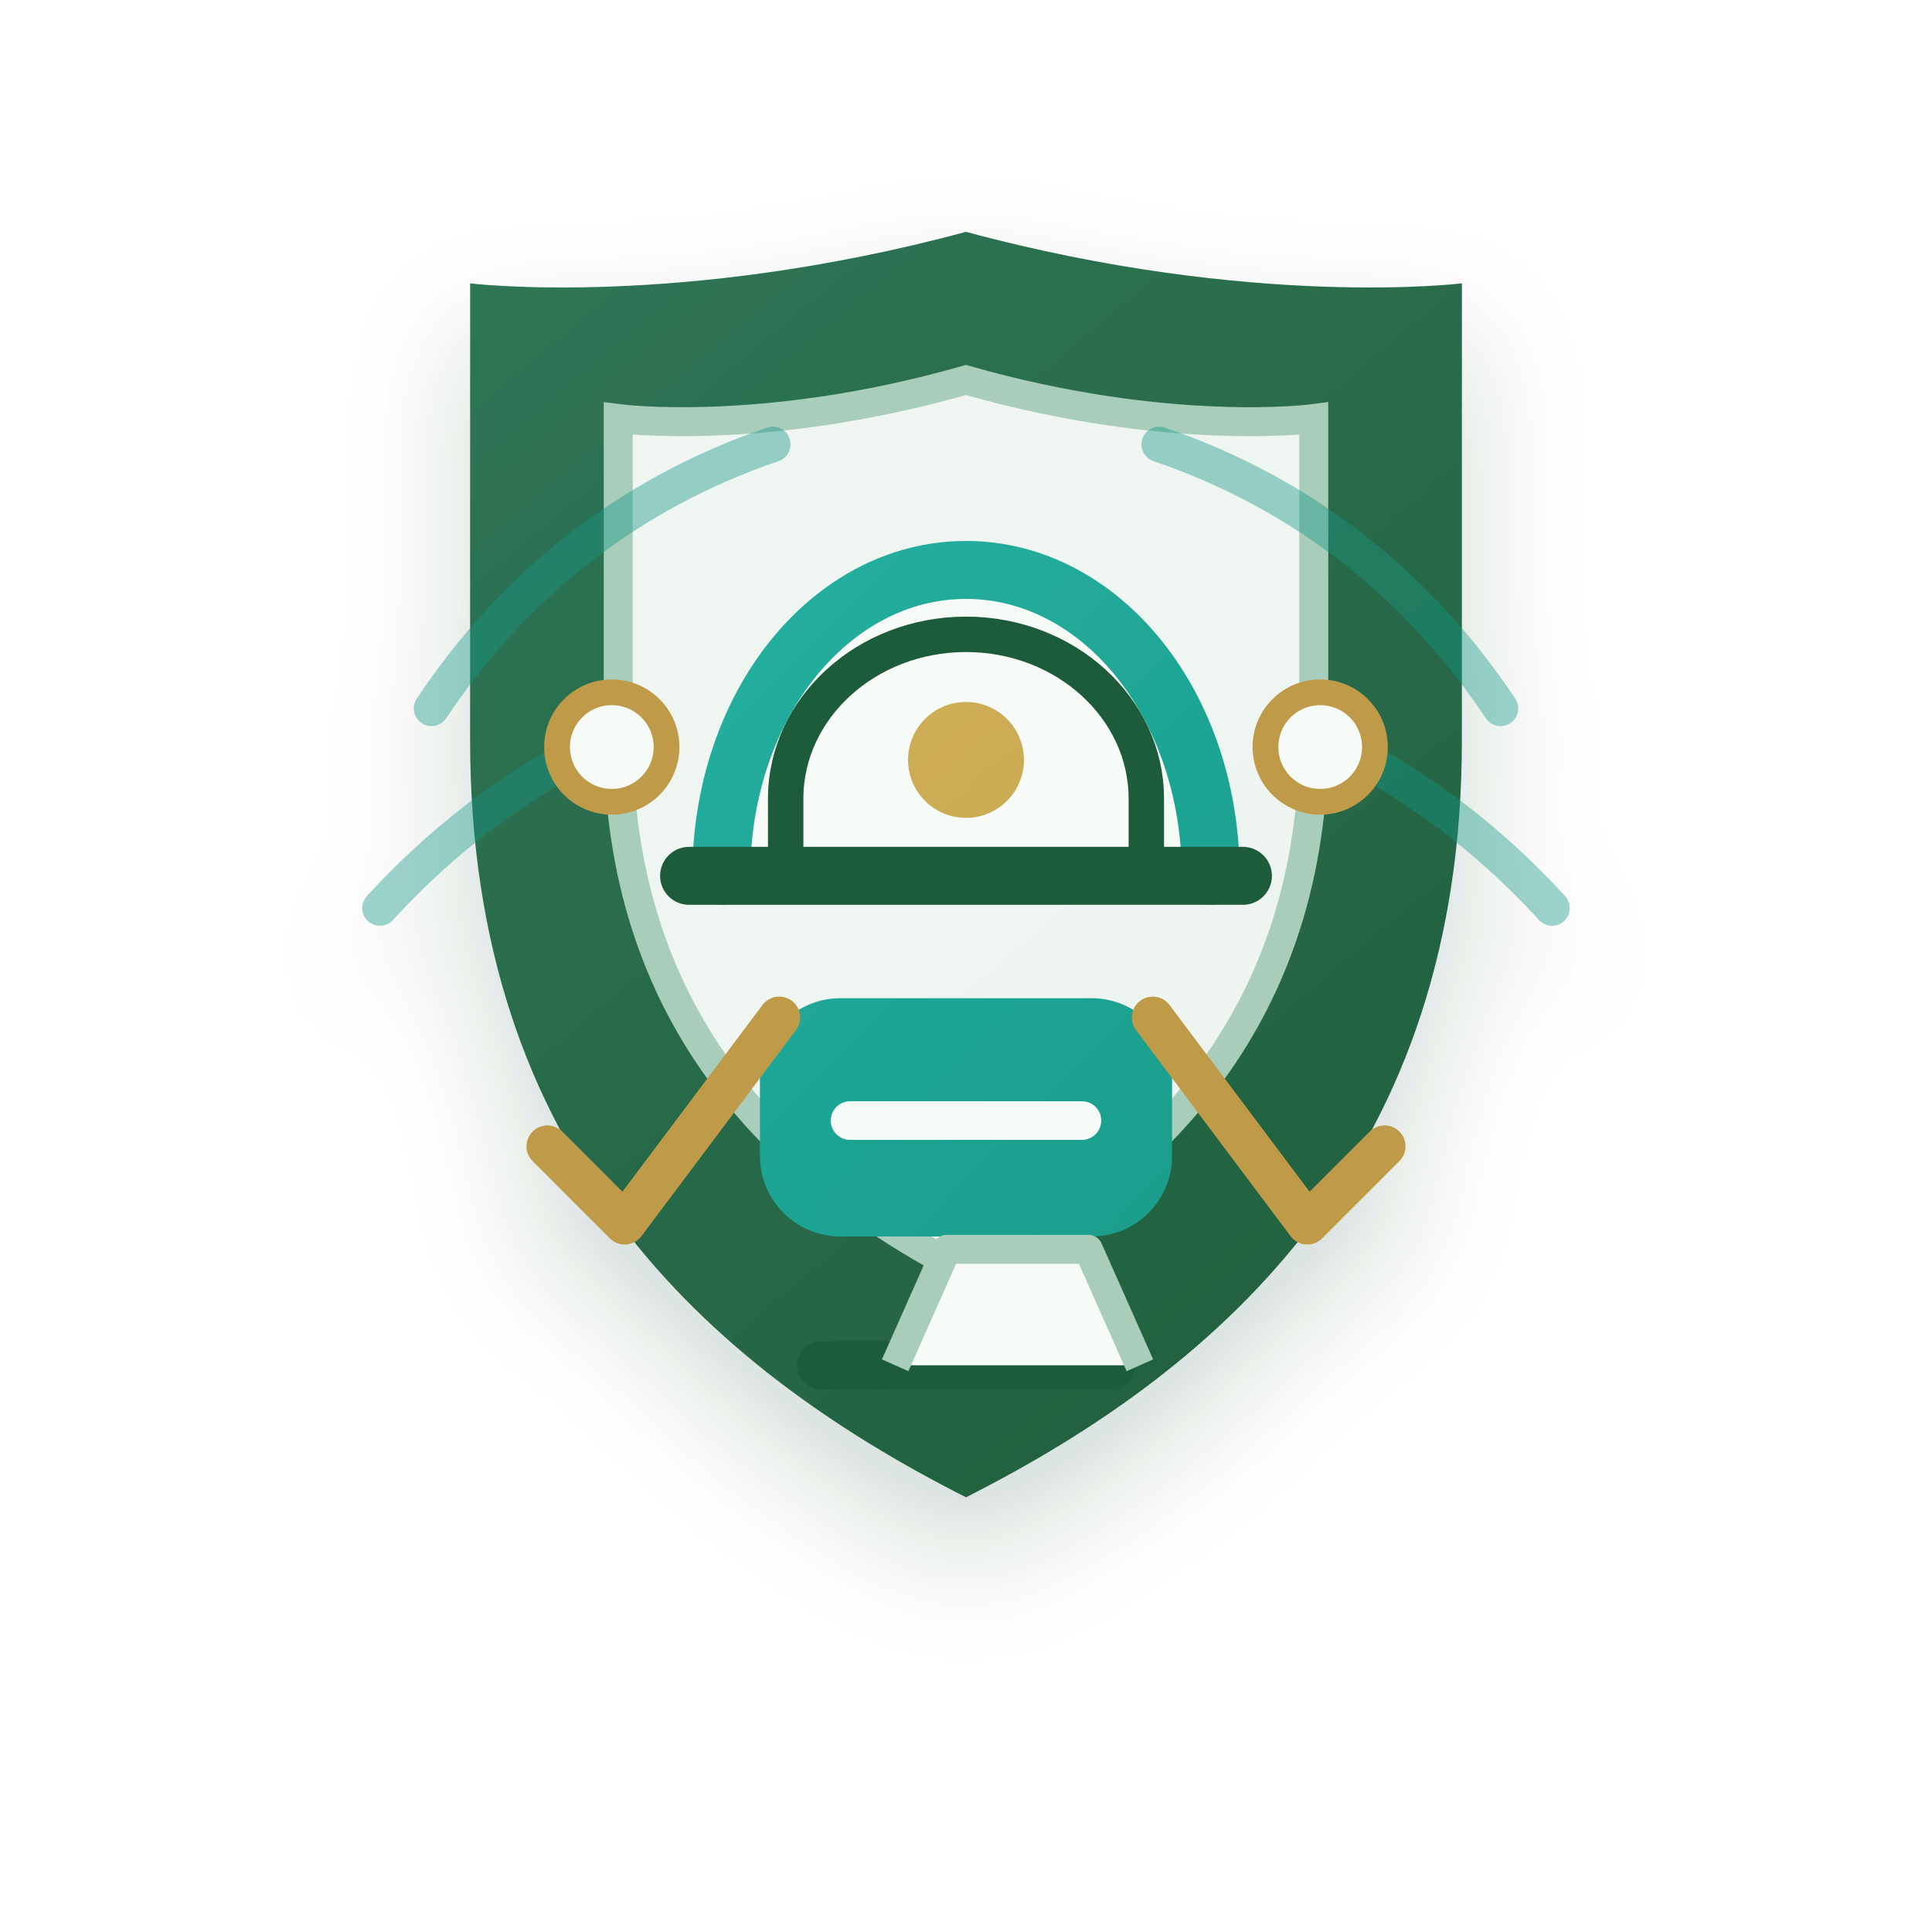
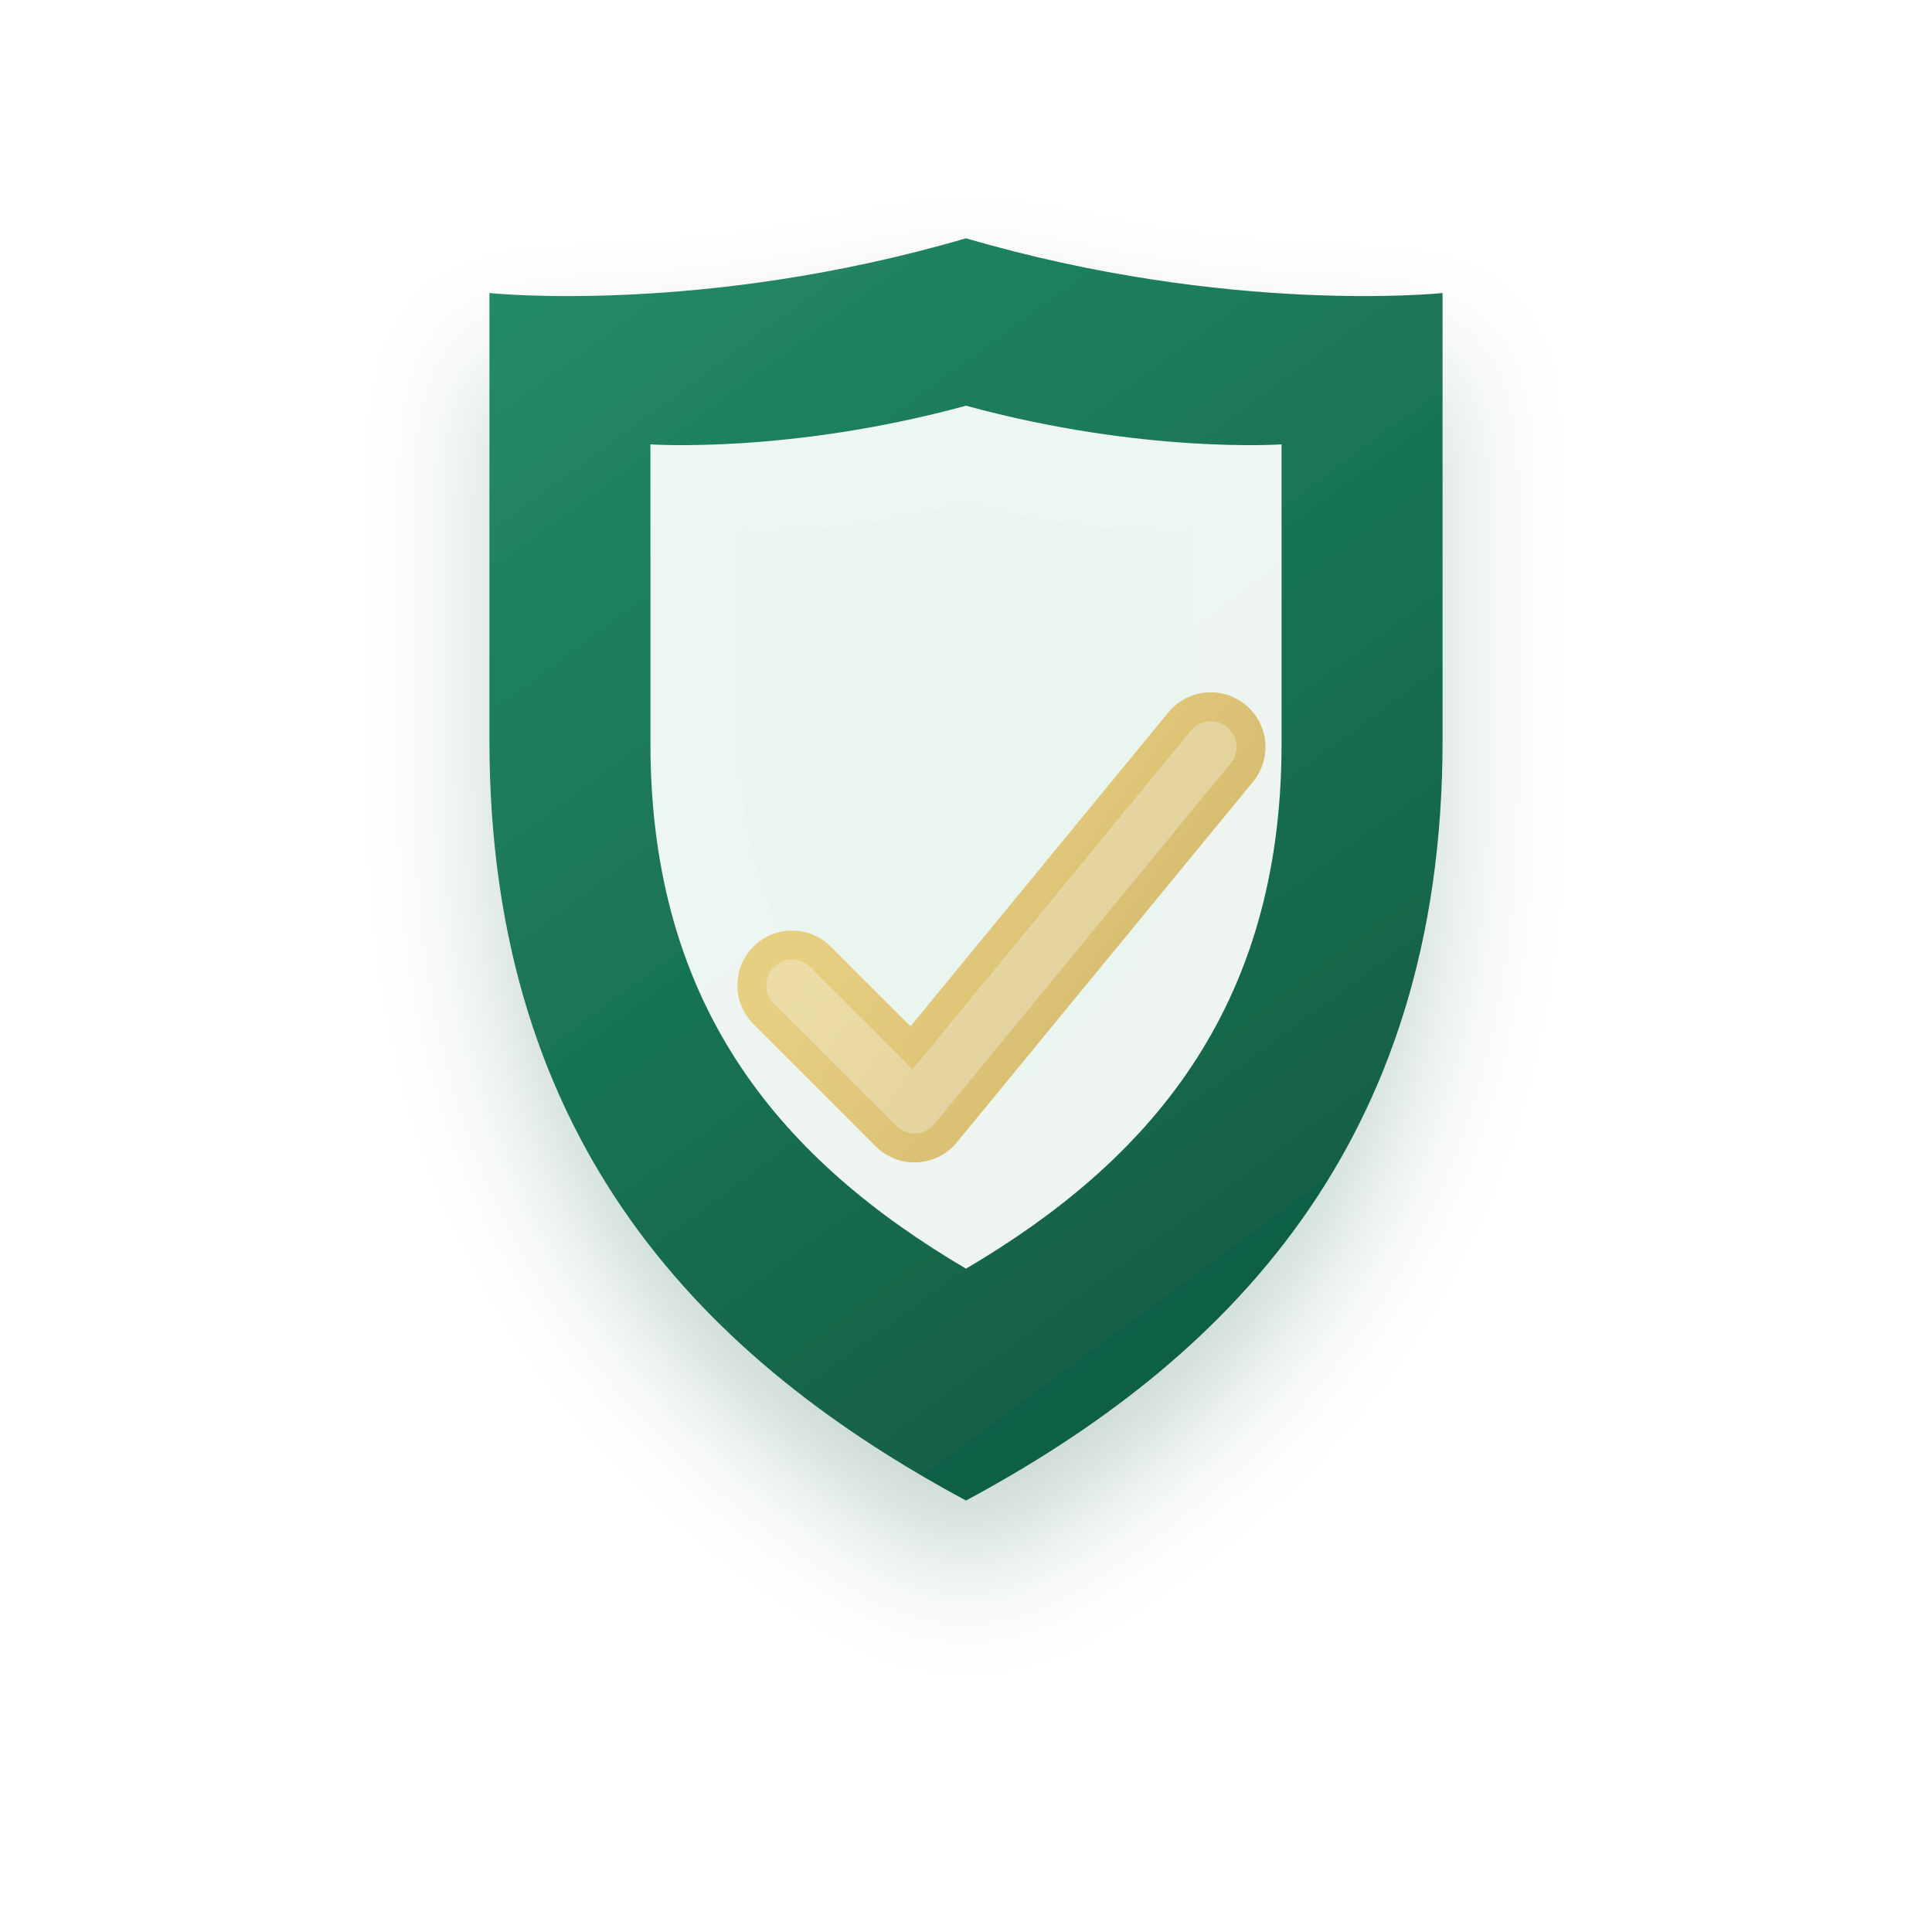
- <svg xmlns="http://www.w3.org/2000/svg" width="600" height="600" viewBox="0 0 600 600" fill="none" role="img" aria-labelledby="title-emergency-intro-preparedness-layer">
+ <svg xmlns="http://www.w3.org/2000/svg" width="600" height="600" viewBox="0 0 600 600" fill="none" role="img" aria-labelledby="title-preparedness-check-shield">
  <defs>
-     <linearGradient id="green-emergency-intro-preparedness-layer" x1="120" y1="82" x2="470" y2="498" gradientUnits="userSpaceOnUse">
-       <stop stop-color="#2F7657" />
-       <stop offset="1" stop-color="#1F5C3A" />
+     <linearGradient id="shield-green" x1="150" y1="82" x2="462" y2="506" gradientUnits="userSpaceOnUse">
+       <stop stop-color="#238B68" />
+       <stop offset="1" stop-color="#0B5139" />
    </linearGradient>
-     <linearGradient id="gold-emergency-intro-preparedness-layer" x1="156" y1="124" x2="440" y2="448" gradientUnits="userSpaceOnUse">
-       <stop stop-color="#D6B85D" />
-       <stop offset="1" stop-color="#BF9B4A" />
+     <linearGradient id="shield-gold" x1="258" y1="290" x2="452" y2="430" gradientUnits="userSpaceOnUse">
+       <stop stop-color="#E7CF82" />
+       <stop offset="1" stop-color="#B99B4F" />
    </linearGradient>
-     <linearGradient id="teal-emergency-intro-preparedness-layer" x1="156" y1="150" x2="450" y2="440" gradientUnits="userSpaceOnUse">
-       <stop stop-color="#28B4A5" />
-       <stop offset="1" stop-color="#159684" />
-     </linearGradient>
-     <filter id="shadow-emergency-intro-preparedness-layer" x="-20%" y="-20%" width="140%" height="150%" color-interpolation-filters="sRGB">
-       <feDropShadow dx="0" dy="18" stdDeviation="18" flood-color="#0B3F2D" flood-opacity="0.18" />
+     <filter id="shield-shadow" x="-20%" y="-20%" width="140%" height="150%" color-interpolation-filters="sRGB">
+       <feDropShadow dx="0" dy="22" stdDeviation="18" flood-color="#0B5139" flood-opacity="0.22" />
    </filter>
  </defs>
-   <g filter="url(#shadow-emergency-intro-preparedness-layer)">
-     <path d="M300 72C389 96 454 88 454 88v142c0 128-73 194-154 235-81-41-154-107-154-235V88s65 8 154-16Z" fill="url(#green-emergency-intro-preparedness-layer)" />
-     <path d="M300 118C363 136 408 130 408 130v99c0 86-48 135-108 166-60-31-108-80-108-166v-99s45 6 108-12Z" fill="#F7FBF8" opacity=".96" />
-     <path d="M300 118C363 136 408 130 408 130v99c0 86-48 135-108 166-60-31-108-80-108-166v-99s45 6 108-12Z" stroke="#A9CDBB" stroke-width="9" />
-     <path d="M224 272c0-53 34-95 76-95s76 42 76 95" fill="#F7FBF8" stroke="url(#teal-emergency-intro-preparedness-layer)" stroke-width="18" stroke-linecap="round" />
-     <path d="M214 272h172" stroke="#1F5C3A" stroke-width="18" stroke-linecap="round" />
-     <path d="M244 272v-24c0-28 25-51 56-51s56 23 56 51v24" stroke="#1F5C3A" stroke-width="11" stroke-linecap="round" />
-     <circle cx="300" cy="236" r="18" fill="url(#gold-emergency-intro-preparedness-layer)" />
-     <rect x="236" y="310" width="128" height="74" rx="25" fill="url(#teal-emergency-intro-preparedness-layer)" />
-     <path d="M264 348h72" stroke="#F7FBF8" stroke-width="12" stroke-linecap="round" />
-     <path d="M255 424h90" stroke="#1F5C3A" stroke-width="15" stroke-linecap="round" />
-     <path d="M278 424l16-36h44l16 36" fill="#F7FBF8" stroke="#A9CDBB" stroke-width="9" stroke-linejoin="round" />
-     <path d="M134 220c26-39 62-67 106-82M118 282c22-24 47-42 76-55M466 220c-26-39-62-67-106-82M482 282c-22-24-47-42-76-55" stroke="#159684" stroke-width="11" stroke-linecap="round" opacity=".42" />
-     <circle cx="190" cy="232" r="17" fill="#F7FBF8" stroke="#BF9B4A" stroke-width="8" />
-     <circle cx="410" cy="232" r="17" fill="#F7FBF8" stroke="#BF9B4A" stroke-width="8" />
-     <path d="M170 356l24 24 48-64M430 356l-24 24-48-64" stroke="#BF9B4A" stroke-width="13" stroke-linecap="round" stroke-linejoin="round" />
+   <g filter="url(#shield-shadow)">
+     <path d="M300 74c82 24 148 17 148 17v139c0 126-68 193-148 236-80-43-148-110-148-236V91s66 7 148-17Z" fill="url(#shield-green)" />
+     <path d="M300 126c55 15 98 12 98 12v93c0 83-42 130-98 163-56-33-98-80-98-163v-93s43 3 98-12Z" fill="#F7FBF8" opacity="0.96" />
+     <path d="M300 156c39 11 70 9 70 9v66c0 58-29 91-70 116-41-25-70-58-70-116v-66s31 2 70-9Z" fill="#EAF5EF" />
+     <path d="M246 306l38 38 92-112" stroke="url(#shield-gold)" stroke-width="34" stroke-linecap="round" stroke-linejoin="round" />
+     <path d="M246 306l38 38 92-112" stroke="#F7FBF8" stroke-width="16" stroke-linecap="round" stroke-linejoin="round" opacity="0.32" />
  </g>
</svg>
